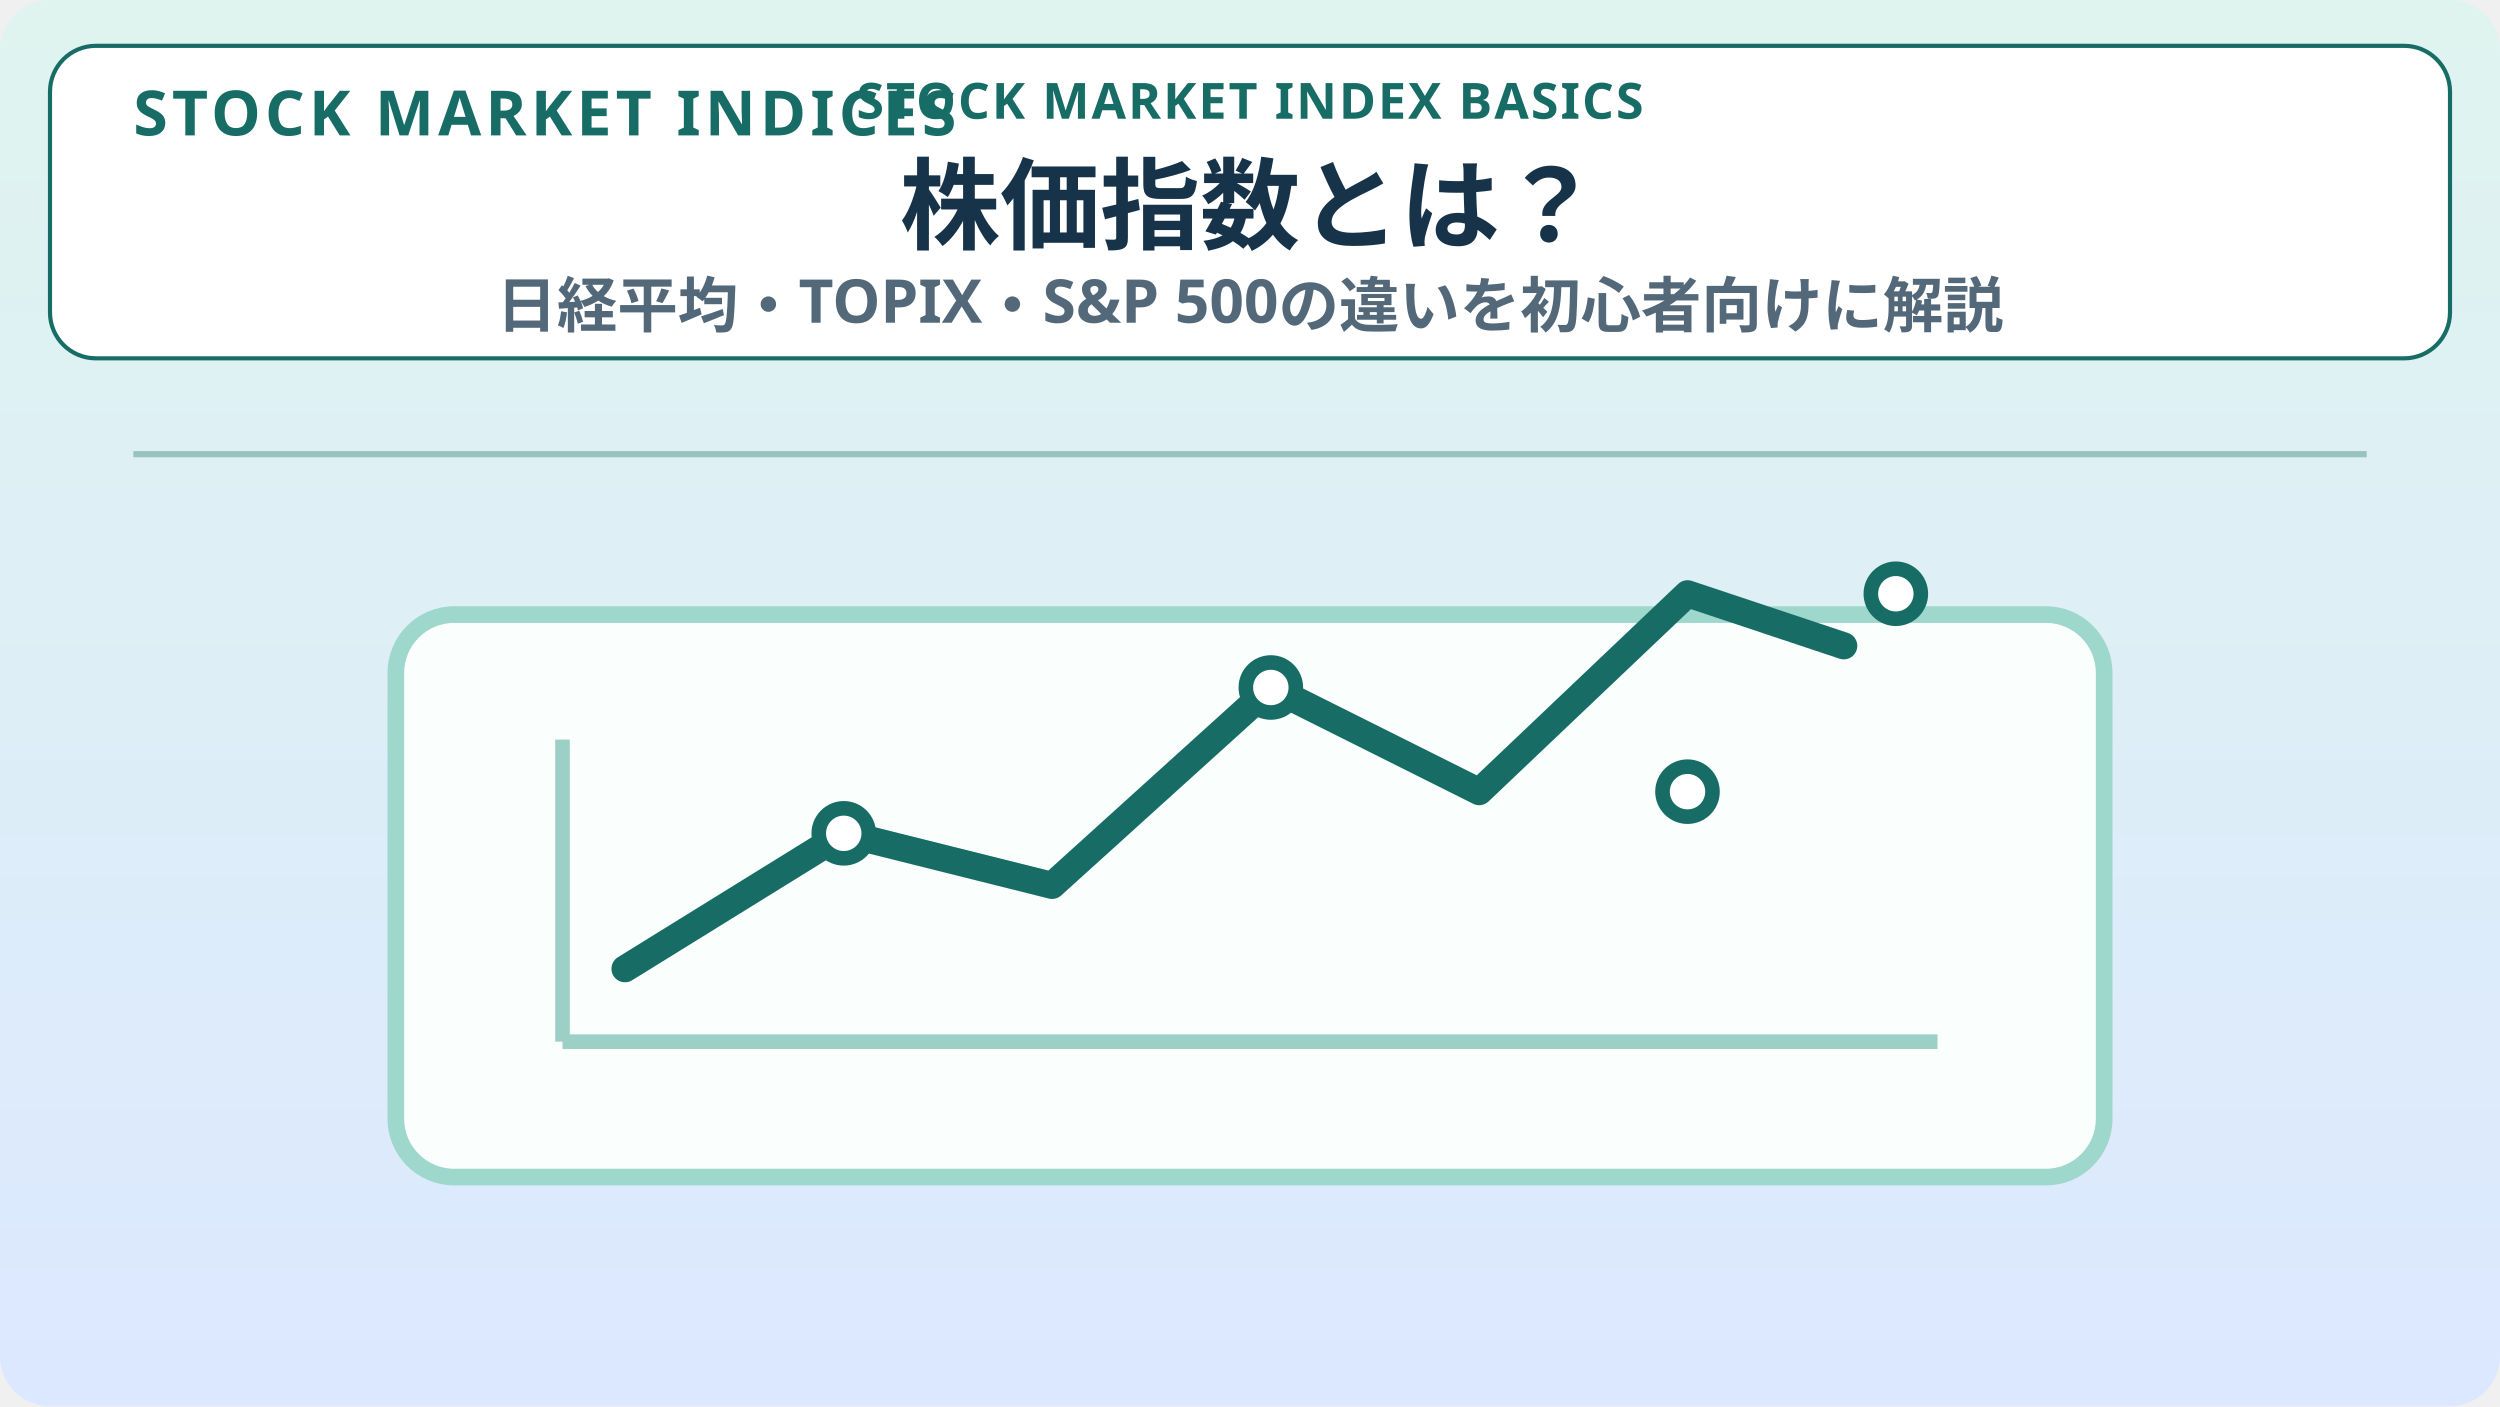
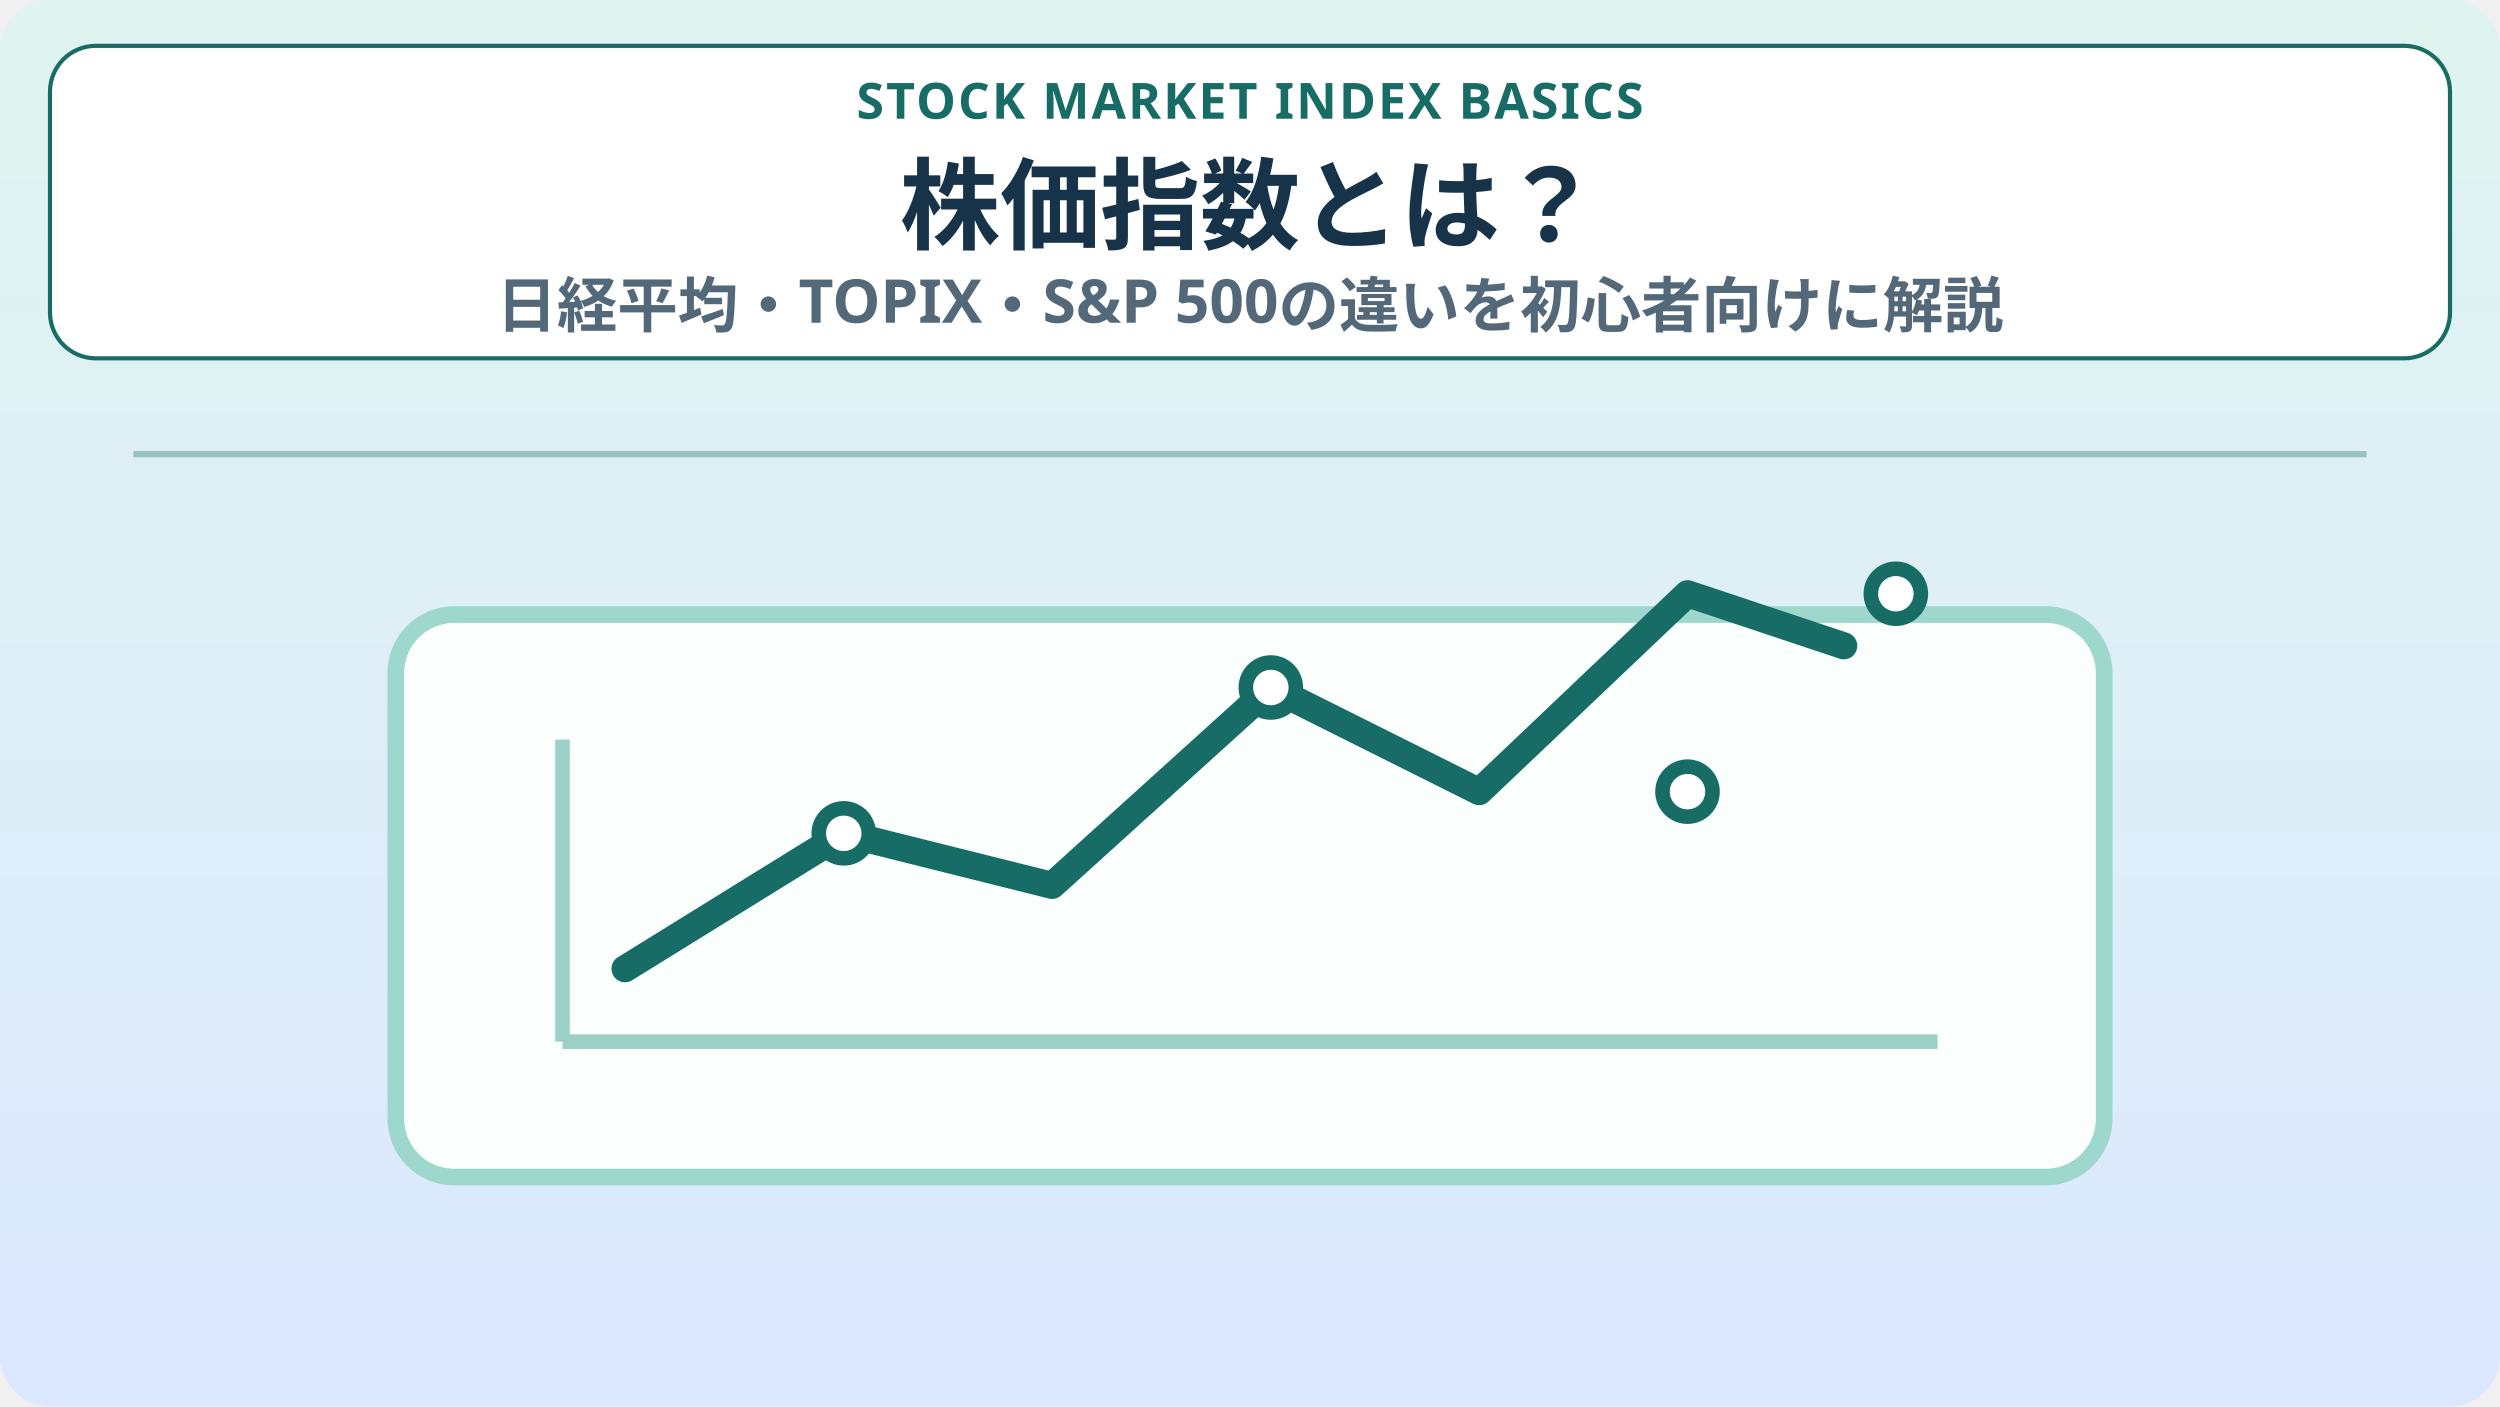
<svg xmlns="http://www.w3.org/2000/svg" width="1200" height="675" viewBox="0 0 1200 675" role="img" aria-label="株価指数とは？日経平均・TOPIX・S&amp;P 500の違いを初心者向けに解説">
  <defs>
    <linearGradient id="bg" x1="0" y1="0" x2="0" y2="1">
      <stop stop-color="#dff4ef" />
      <stop offset="1" stop-color="#dce8ff" />
    </linearGradient>
  </defs>
  <rect width="1200" height="675" rx="24" fill="url(#bg)" />
  <rect x="24" y="22" width="1152" height="150" rx="22" fill="#fff" stroke="#176d65" stroke-width="2" />
  <text x="600" y="57" text-anchor="middle" font-family="sans-serif" font-size="24" font-weight="800" letter-spacing="1" fill="#176d65">STOCK MARKET INDEX BASICS</text>
  <text x="600" y="116" text-anchor="middle" font-family="sans-serif" font-size="48" font-weight="800" fill="#17334a">株価指数とは？</text>
  <text x="600" y="157" text-anchor="middle" font-family="sans-serif" font-size="29" font-weight="650" fill="#536879">日経平均・TOPIX・S&amp;P 500の違いを初心者向けに解説</text>
-   <text x="64" y="65" font-family="sans-serif" font-size="30" font-weight="700" letter-spacing="2" fill="#176d65">STOCK MARKET INDICES</text>
  <path d="M64 218H1136" stroke="#176d65" stroke-opacity=".35" stroke-width="3" />
  <g>
    <rect x="190" y="295" width="820" height="270" rx="28" fill="#fafffd" stroke="#9ed7cb" stroke-width="8" />
    <path d="M270 500H930M270 355V500" stroke="#9ccfc5" stroke-width="7" />
    <path d="M300 465l105-65 100 25 105-95 100 50 100-95 75 25" fill="none" stroke="#176d65" stroke-width="13" stroke-linecap="round" stroke-linejoin="round" />
    <g fill="#fff" stroke="#176d65" stroke-width="7">
      <circle cx="405" cy="400" r="12" />
      <circle cx="610" cy="330" r="12" />
      <circle cx="810" cy="380" r="12" />
      <circle cx="910" cy="285" r="12" />
    </g>
  </g>
</svg>
